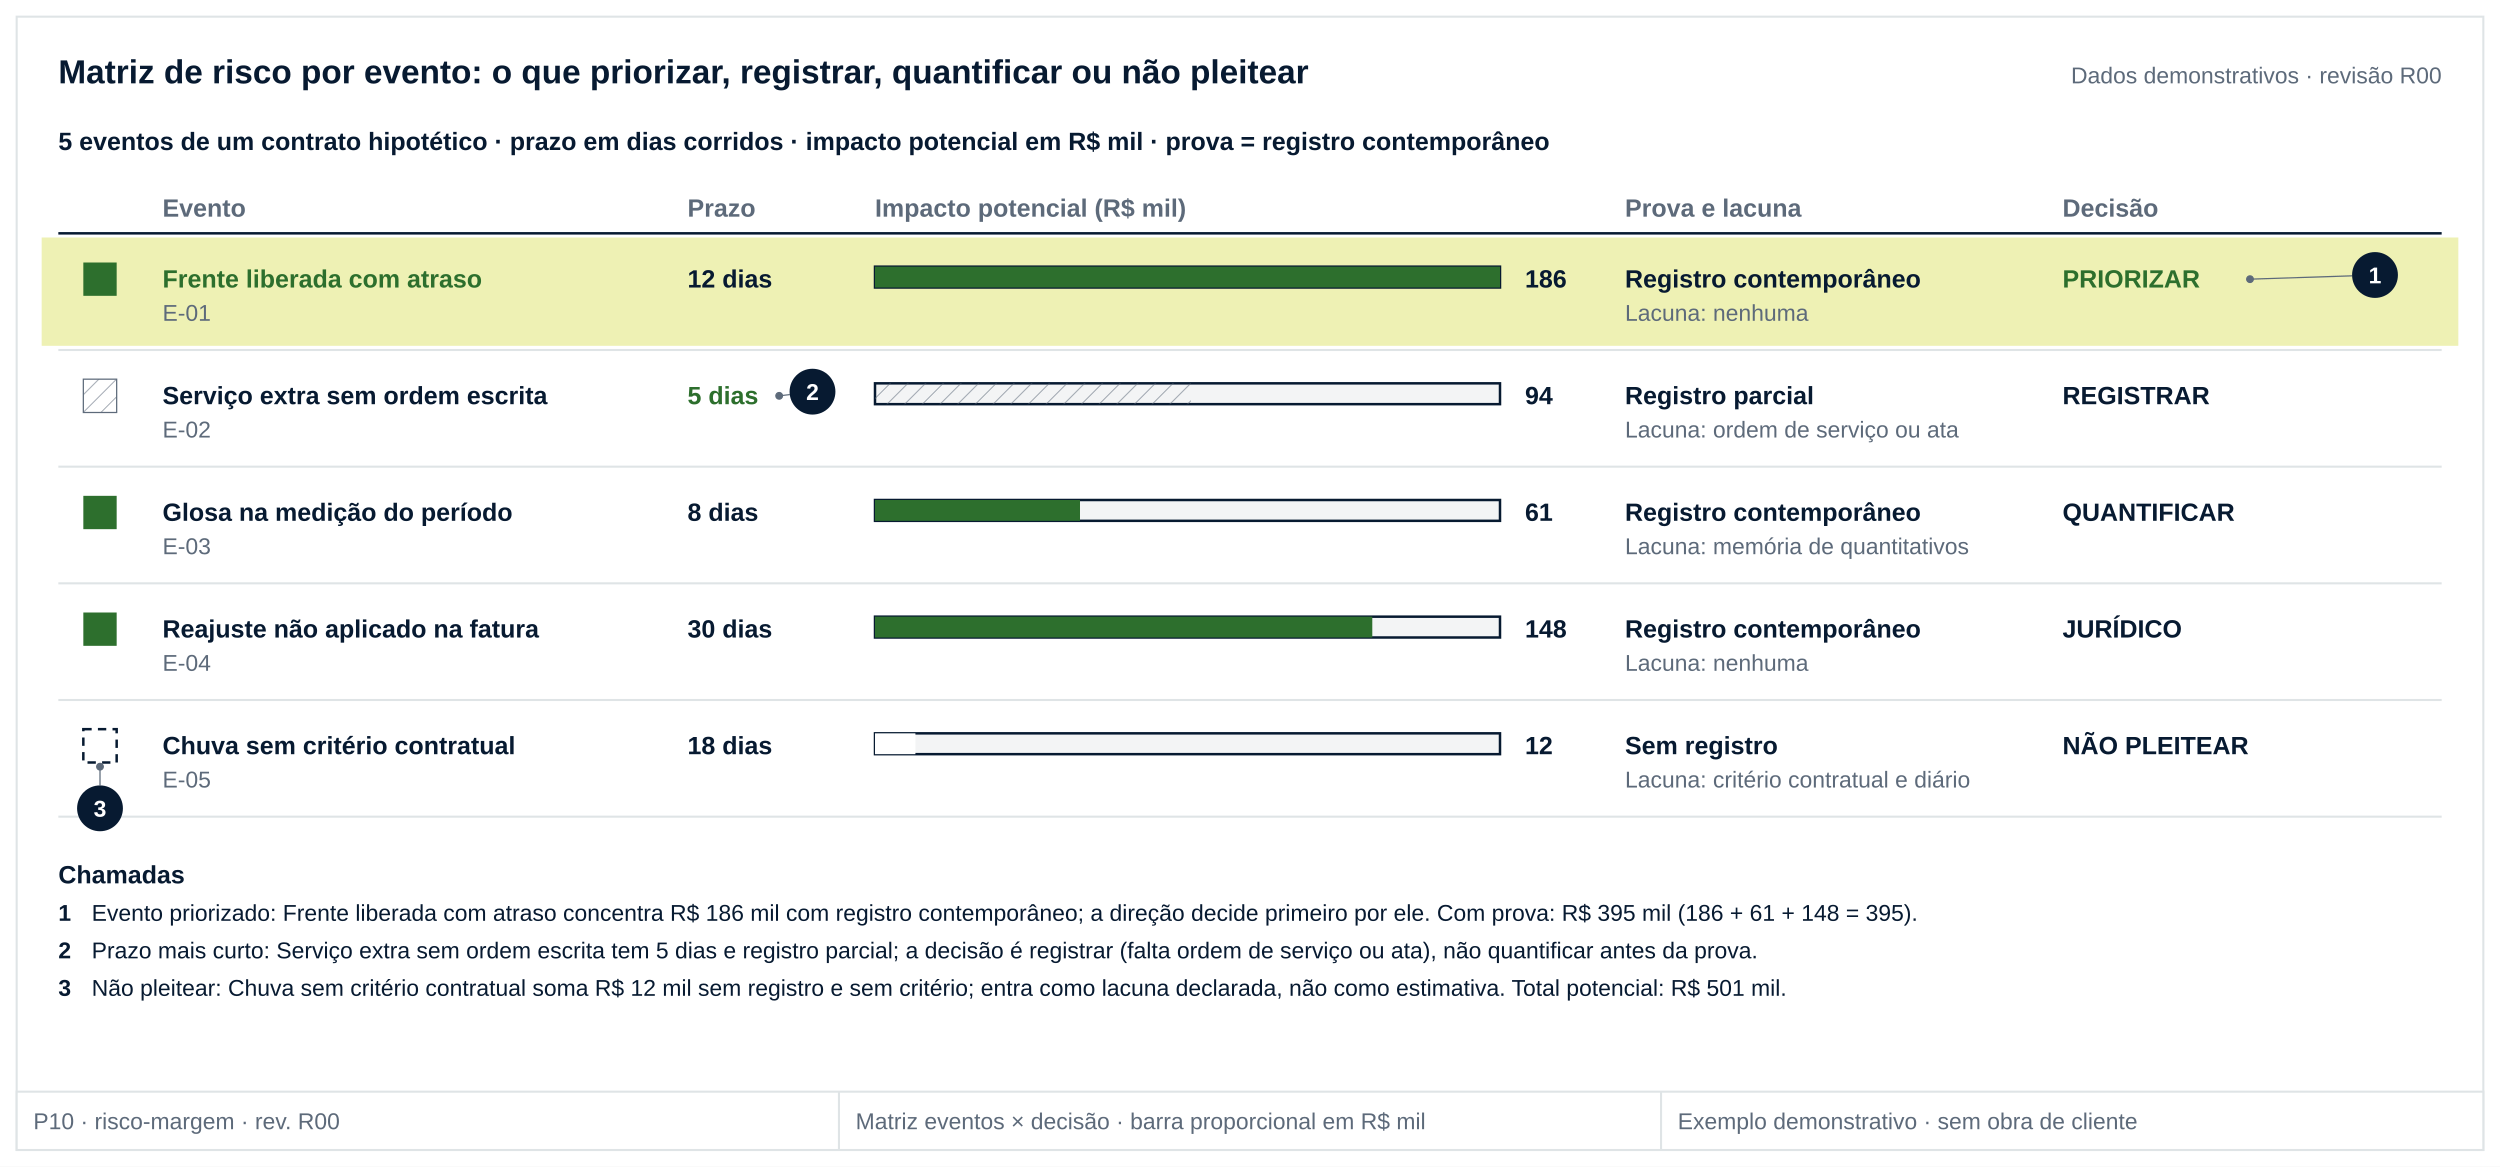
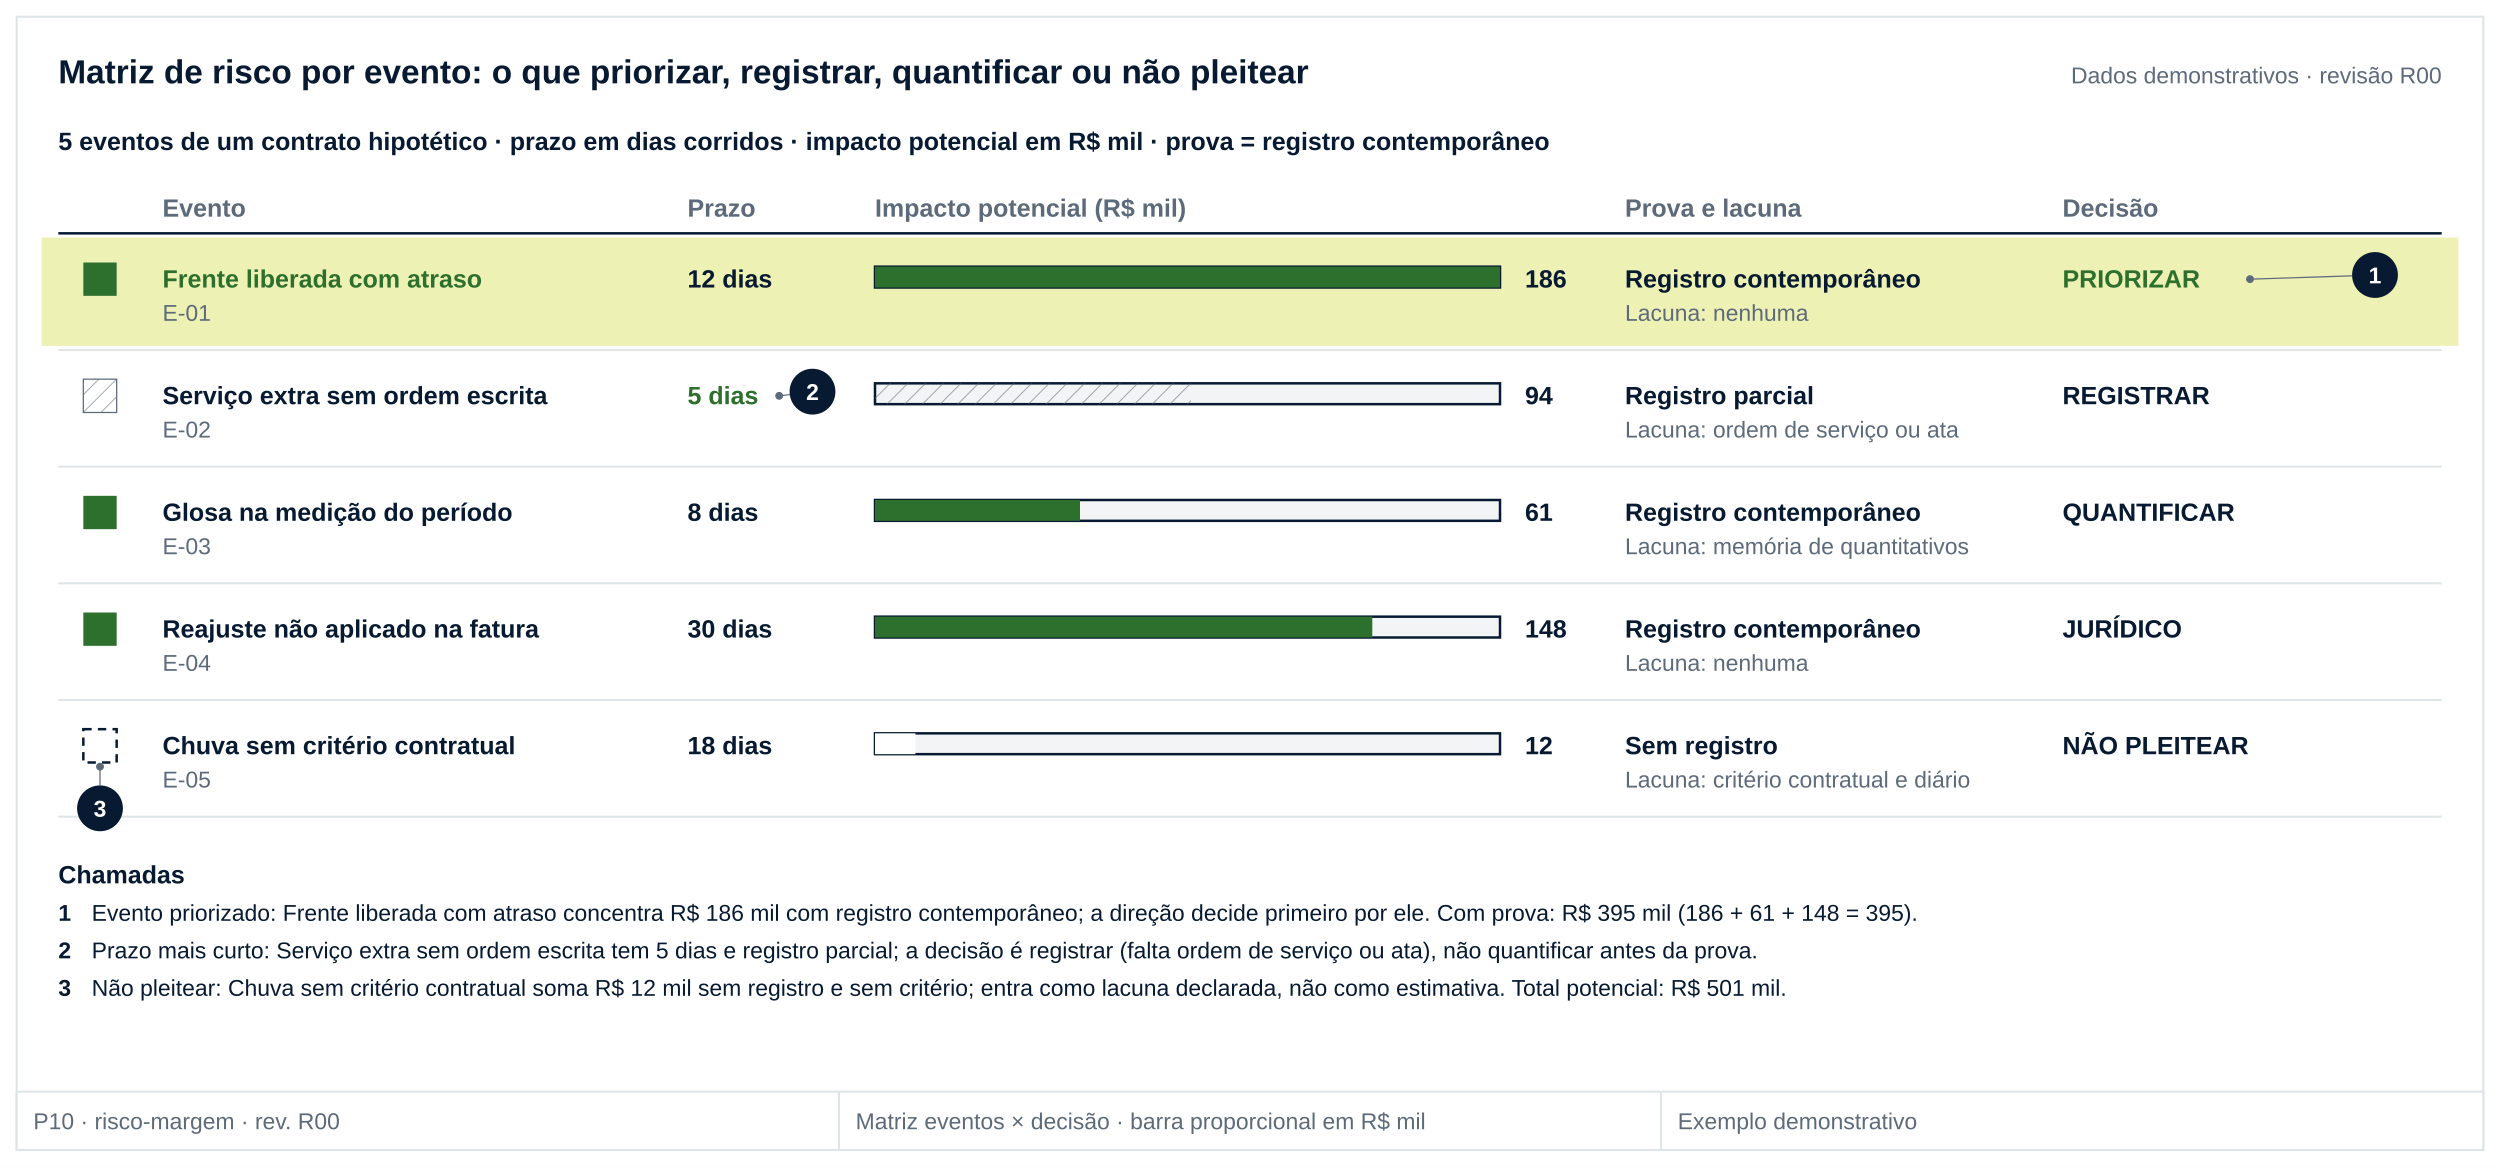
<svg xmlns="http://www.w3.org/2000/svg" viewBox="0 0 1200 560" role="img" aria-labelledby="risco-margem-desktop-title risco-margem-desktop-desc" font-family="Archivo Var, Arial, Helvetica, sans-serif" fill="#071a31">
  <rect x="0" y="0" width="1200" height="560" fill="#ffffff" />
  <rect x="8" y="8" width="1184" height="544" fill="#ffffff" stroke="#dfe4e6" />
  <text x="28" y="40" font-size="16" font-weight="650">Matriz de risco por evento: o que priorizar, registrar, quantificar ou não pleitear</text>
  <text x="1172" y="40" font-size="11" fill="#5d6a7a" text-anchor="end">Dados demonstrativos · revisão R00</text>
  <defs>
    <pattern id="risco-margem-d-h5d6a" width="6" height="6" patternUnits="userSpaceOnUse" patternTransform="rotate(45)">
      <path d="M0 0V6" stroke="#5d6a7a" stroke-width="0.5" />
    </pattern>
  </defs>
  <text x="28" y="72" font-size="12" font-weight="650">5 eventos de um contrato hipotético · prazo em dias corridos · impacto potencial em R$ mil · prova = registro contemporâneo</text>
  <text x="78" y="104" font-size="12" fill="#5d6a7a" font-weight="650">Evento</text>
  <text x="330" y="104" font-size="12" fill="#5d6a7a" font-weight="650">Prazo</text>
  <text x="420" y="104" font-size="12" fill="#5d6a7a" font-weight="650">Impacto potencial (R$ mil)</text>
  <text x="780" y="104" font-size="12" fill="#5d6a7a" font-weight="650">Prova e lacuna</text>
  <text x="990" y="104" font-size="12" fill="#5d6a7a" font-weight="650">Decisão</text>
  <line x1="28" y1="112" x2="1172" y2="112" stroke="#071a31" stroke-width="1.2" />
  <rect x="20" y="114" width="1160" height="52" fill="#ced62a" fill-opacity=".35" />
  <rect x="40" y="126" width="16" height="16" fill="#2d6f2d" />
  <text x="78" y="138" font-size="12" fill="#2d6f2d" font-weight="650">Frente liberada com atraso</text>
  <text x="78" y="154" font-size="11" fill="#5d6a7a">E-01</text>
  <text x="330" y="138" font-size="12" font-weight="650">12 dias</text>
  <rect x="420" y="128" width="300" height="10" fill="#f3f4f5" stroke="#071a31" stroke-width="1.2" />
  <rect x="420" y="128" width="300" height="10" fill="#2d6f2d" />
  <text x="732" y="138" font-size="12" font-weight="650">186</text>
  <text x="780" y="138" font-size="12" font-weight="650">Registro contemporâneo</text>
  <text x="780" y="154" font-size="11" fill="#5d6a7a">Lacuna: nenhuma</text>
  <text x="990" y="138" font-size="12" fill="#2d6f2d" font-weight="650">PRIORIZAR</text>
  <line x1="28" y1="168" x2="1172" y2="168" stroke="#dfe4e6" stroke-width="1" />
  <rect x="40" y="182" width="16" height="16" fill="url(#risco-margem-d-h5d6a)" stroke="#5d6a7a" stroke-width="0.6" />
  <text x="78" y="194" font-size="12" font-weight="650">Serviço extra sem ordem escrita</text>
  <text x="78" y="210" font-size="11" fill="#5d6a7a">E-02</text>
  <text x="330" y="194" font-size="12" fill="#2d6f2d" font-weight="650">5 dias</text>
  <rect x="420" y="184" width="300" height="10" fill="#f3f4f5" stroke="#071a31" stroke-width="1.2" />
  <rect x="420" y="184" width="151.6" height="10" fill="url(#risco-margem-d-h5d6a)" />
  <text x="732" y="194" font-size="12" font-weight="650">94</text>
  <text x="780" y="194" font-size="12" font-weight="650">Registro parcial</text>
  <text x="780" y="210" font-size="11" fill="#5d6a7a">Lacuna: ordem de serviço ou ata</text>
  <text x="990" y="194" font-size="12" font-weight="650">REGISTRAR</text>
  <line x1="28" y1="224" x2="1172" y2="224" stroke="#dfe4e6" stroke-width="1" />
  <rect x="40" y="238" width="16" height="16" fill="#2d6f2d" />
  <text x="78" y="250" font-size="12" font-weight="650">Glosa na medição do período</text>
  <text x="78" y="266" font-size="11" fill="#5d6a7a">E-03</text>
  <text x="330" y="250" font-size="12" font-weight="650">8 dias</text>
  <rect x="420" y="240" width="300" height="10" fill="#f3f4f5" stroke="#071a31" stroke-width="1.2" />
  <rect x="420" y="240" width="98.4" height="10" fill="#2d6f2d" />
  <text x="732" y="250" font-size="12" font-weight="650">61</text>
  <text x="780" y="250" font-size="12" font-weight="650">Registro contemporâneo</text>
  <text x="780" y="266" font-size="11" fill="#5d6a7a">Lacuna: memória de quantitativos</text>
  <text x="990" y="250" font-size="12" font-weight="650">QUANTIFICAR</text>
  <line x1="28" y1="280" x2="1172" y2="280" stroke="#dfe4e6" stroke-width="1" />
  <rect x="40" y="294" width="16" height="16" fill="#2d6f2d" />
  <text x="78" y="306" font-size="12" font-weight="650">Reajuste não aplicado na fatura</text>
  <text x="78" y="322" font-size="11" fill="#5d6a7a">E-04</text>
  <text x="330" y="306" font-size="12" font-weight="650">30 dias</text>
  <rect x="420" y="296" width="300" height="10" fill="#f3f4f5" stroke="#071a31" stroke-width="1.2" />
  <rect x="420" y="296" width="238.7" height="10" fill="#2d6f2d" />
  <text x="732" y="306" font-size="12" font-weight="650">148</text>
  <text x="780" y="306" font-size="12" font-weight="650">Registro contemporâneo</text>
  <text x="780" y="322" font-size="11" fill="#5d6a7a">Lacuna: nenhuma</text>
  <text x="990" y="306" font-size="12" font-weight="650">JURÍDICO</text>
  <line x1="28" y1="336" x2="1172" y2="336" stroke="#dfe4e6" stroke-width="1" />
  <rect x="40" y="350" width="16" height="16" fill="#ffffff" stroke="#071a31" stroke-width="1.2" stroke-dasharray="4 3" />
  <text x="78" y="362" font-size="12" font-weight="650">Chuva sem critério contratual</text>
  <text x="78" y="378" font-size="11" fill="#5d6a7a">E-05</text>
  <text x="330" y="362" font-size="12" font-weight="650">18 dias</text>
  <rect x="420" y="352" width="300" height="10" fill="#f3f4f5" stroke="#071a31" stroke-width="1.2" />
  <rect x="420" y="352" width="19.4" height="10" fill="#ffffff" />
  <text x="732" y="362" font-size="12" font-weight="650">12</text>
  <text x="780" y="362" font-size="12" font-weight="650">Sem registro</text>
  <text x="780" y="378" font-size="11" fill="#5d6a7a">Lacuna: critério contratual e diário</text>
  <text x="990" y="362" font-size="12" font-weight="650">NÃO PLEITEAR</text>
  <line x1="28" y1="392" x2="1172" y2="392" stroke="#dfe4e6" stroke-width="1" />
  <g stroke="#5d6a7a" stroke-width="0.6">
    <line x1="1129" y1="132.4" x2="1080" y2="134" />
    <circle cx="1080" cy="134" r="1.6" fill="#5d6a7a" />
  </g>
  <g transform="translate(1140 132)">
    <circle r="11" fill="#071a31" />
    <text y="4" text-anchor="middle" font-size="11" font-weight="700" fill="#ffffff">1</text>
  </g>
  <g stroke="#5d6a7a" stroke-width="0.6">
    <line x1="379.1" y1="189.4" x2="374" y2="190" />
    <circle cx="374" cy="190" r="1.6" fill="#5d6a7a" />
  </g>
  <g transform="translate(390 188)">
    <circle r="11" fill="#071a31" />
    <text y="4" text-anchor="middle" font-size="11" font-weight="700" fill="#ffffff">2</text>
  </g>
  <g stroke="#5d6a7a" stroke-width="0.6">
    <line x1="48" y1="377" x2="48" y2="368" />
    <circle cx="48" cy="368" r="1.6" fill="#5d6a7a" />
  </g>
  <g transform="translate(48 388)">
    <circle r="11" fill="#071a31" />
    <text y="4" text-anchor="middle" font-size="11" font-weight="700" fill="#ffffff">3</text>
  </g>
  <text x="28" y="424" font-size="12" font-weight="650">Chamadas</text>
  <text x="28" y="442" font-size="11">
    <tspan font-weight="700">1</tspan>
    <tspan x="44">Evento priorizado: Frente liberada com atraso concentra R$ 186 mil com registro contemporâneo; a direção decide primeiro por ele. Com prova: R$ 395 mil (186 + 61 + 148 = 395).</tspan>
  </text>
  <text x="28" y="460" font-size="11">
    <tspan font-weight="700">2</tspan>
    <tspan x="44">Prazo mais curto: Serviço extra sem ordem escrita tem 5 dias e registro parcial; a decisão é registrar (falta ordem de serviço ou ata), não quantificar antes da prova.</tspan>
  </text>
  <text x="28" y="478" font-size="11">
    <tspan font-weight="700">3</tspan>
    <tspan x="44">Não pleitear: Chuva sem critério contratual soma R$ 12 mil sem registro e sem critério; entra como lacuna declarada, não como estimativa. Total potencial: R$ 501 mil.</tspan>
  </text>
  <g id="risco-margem-d-carimbo">
    <rect x="8" y="524" width="1184" height="28" fill="#ffffff" stroke="#dfe4e6" />
    <line x1="402.7" y1="524" x2="402.7" y2="552" stroke="#dfe4e6" />
    <line x1="797.3" y1="524" x2="797.3" y2="552" stroke="#dfe4e6" />
    <text x="16" y="542" font-size="11" fill="#5d6a7a">P10 · risco-margem · rev. R00</text>
    <text x="410.7" y="542" font-size="11" fill="#5d6a7a">Matriz eventos × decisão · barra proporcional em R$ mil</text>
-     <text x="805.3" y="542" font-size="11" fill="#5d6a7a">Exemplo demonstrativo · sem obra de cliente</text>
+     <text x="805.3" y="542" font-size="11" fill="#5d6a7a">Exemplo demonstrativo</text>
  </g>
</svg>
